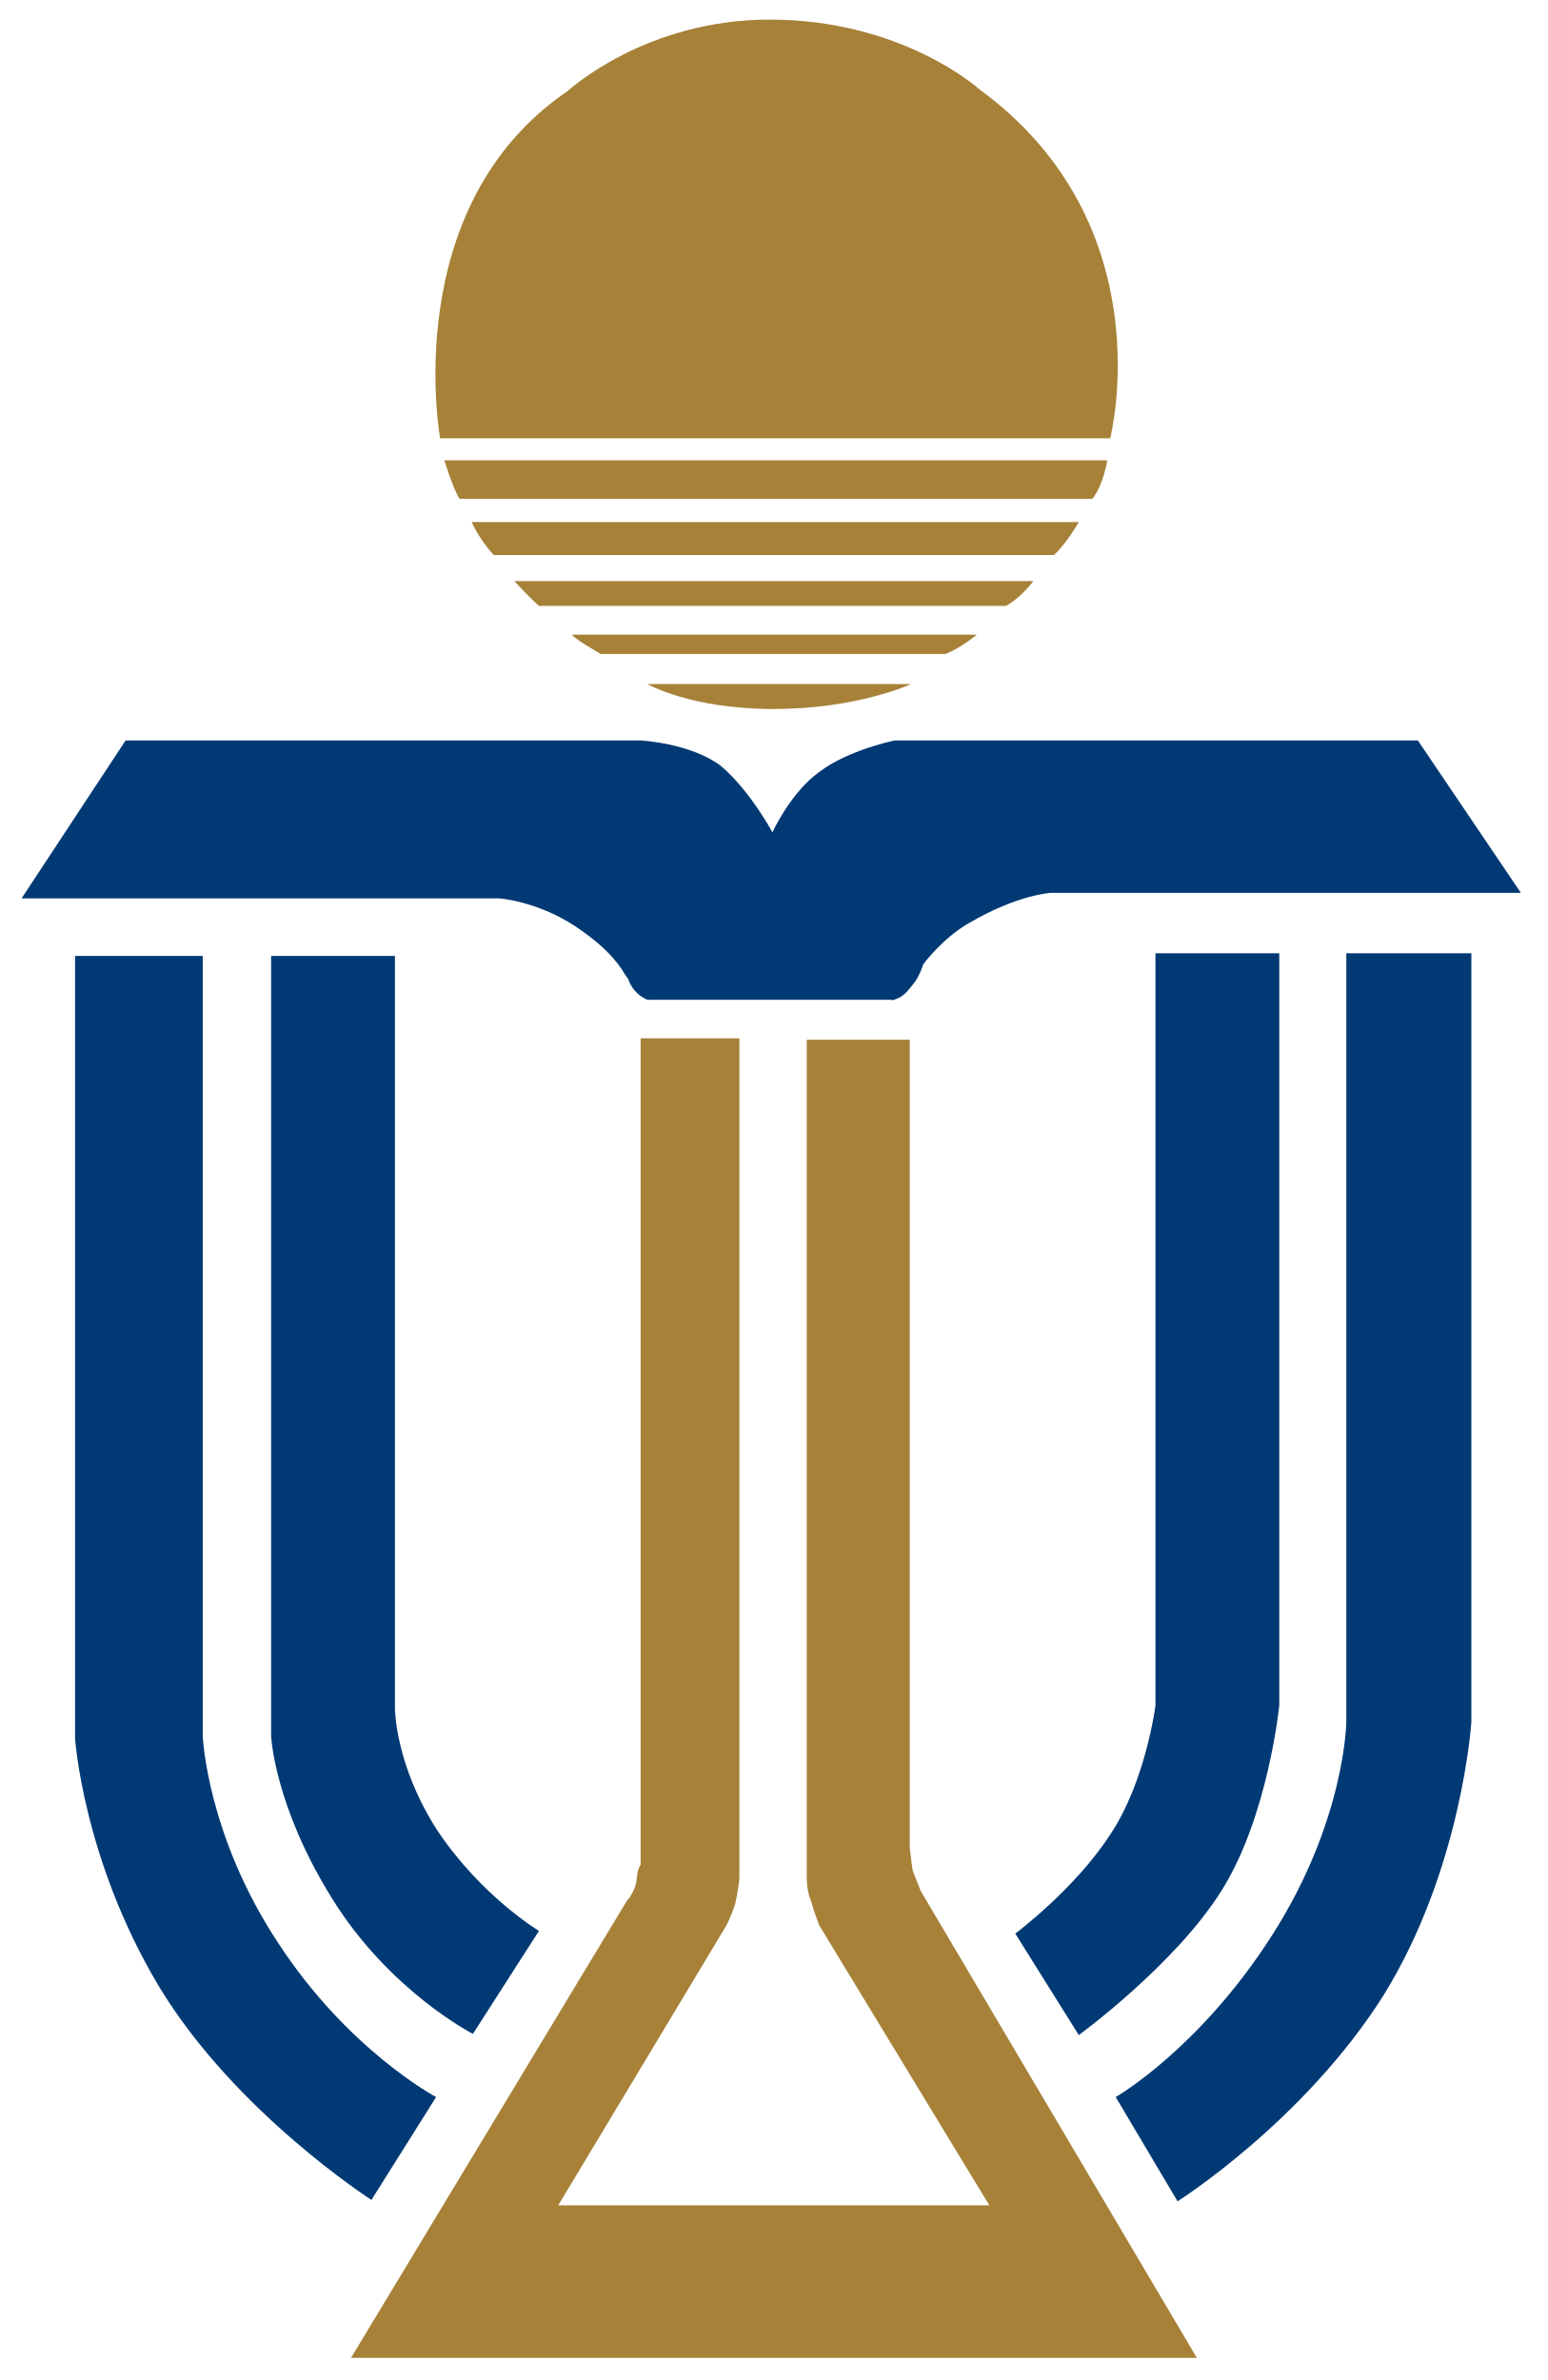
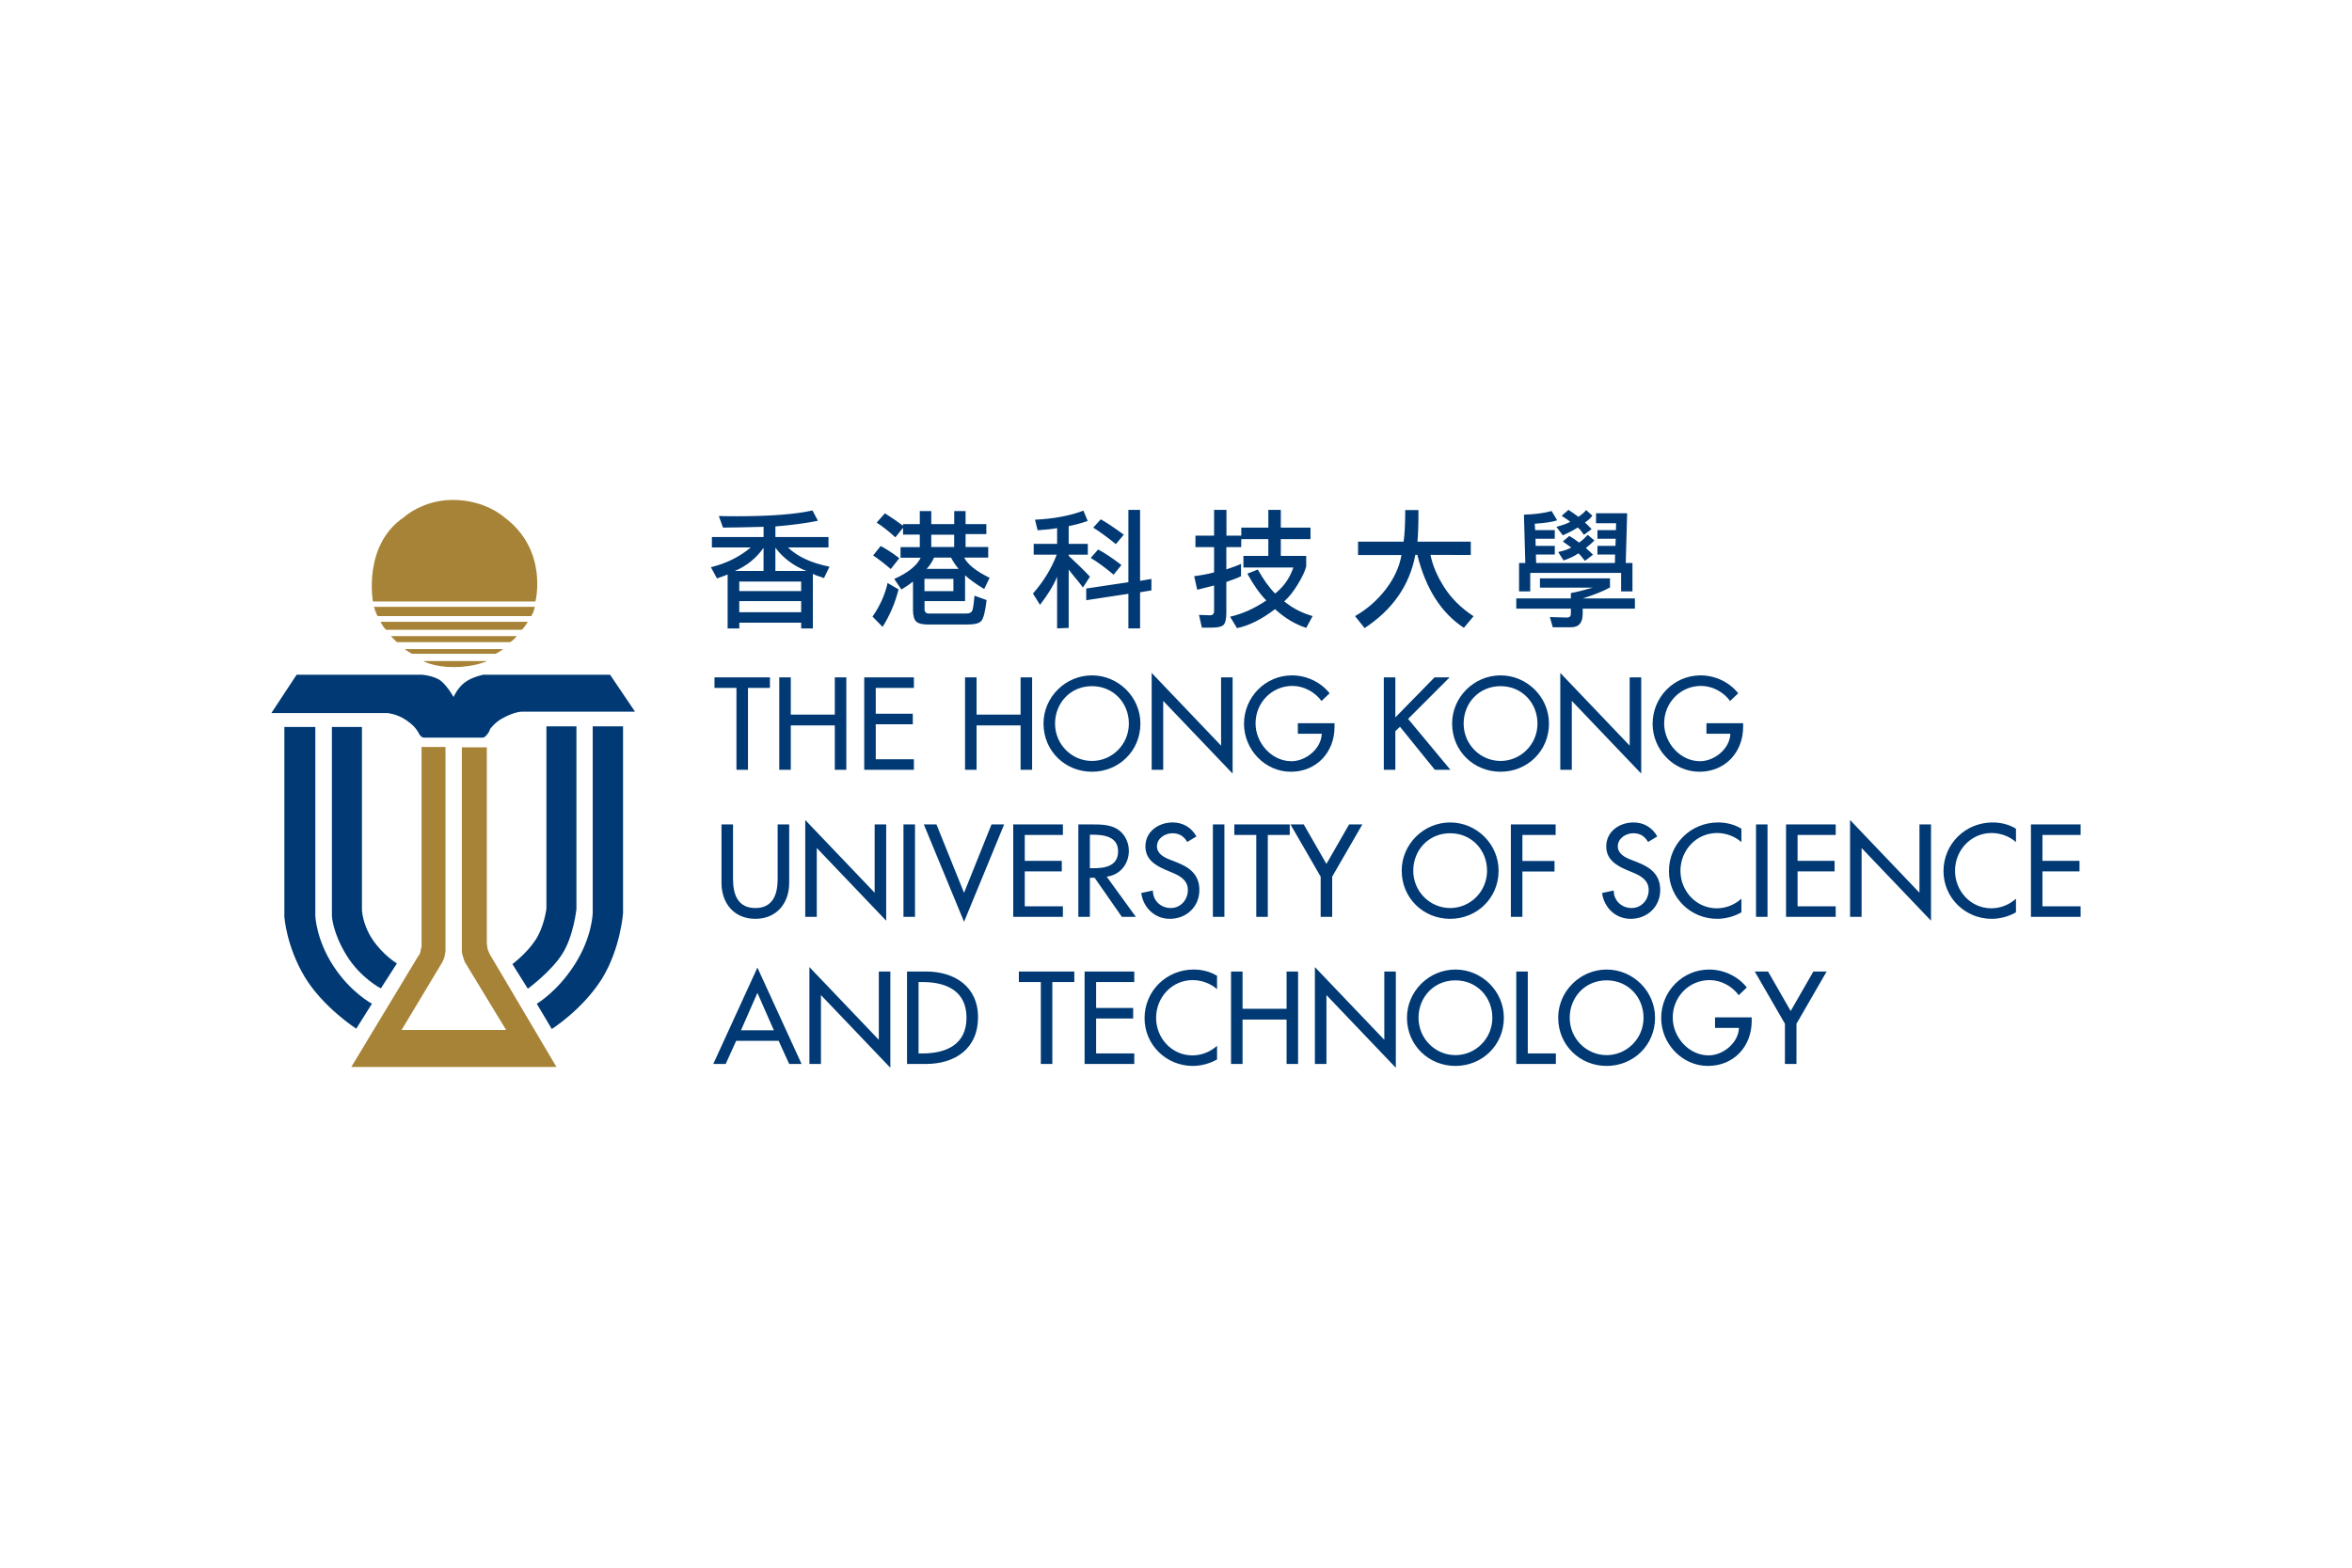
- <svg xmlns="http://www.w3.org/2000/svg" version="1.1" id="Layer_1" x="0px" y="0px" width="254.951" height="392.232" viewBox="0 0 390 600" enable-background="new 0 0 390 600" xml:space="preserve">
-   <g>
-     <g>
-       <path fill="#A68137" d="M275.387,125.75c2.789-3.484,3.751-9.706,3.751-9.706H112.028c0,0,2.062,6.893,3.806,9.706H275.387z" />
-       <path fill="#A68137" d="M265.683,139.927c3.103-2.763,6.272-8.312,6.272-8.312H118.92c0,0,1.718,4.156,5.549,8.312H265.683z" />
-       <path fill="#A68137" d="M253.604,152.752c3.782-2.065,6.903-6.255,6.903-6.255H129.672c0,0,3.11,3.484,6.196,6.255H253.604z" />
-       <path fill="#A68137" d="M238.324,164.864c3.781-1.418,7.964-4.87,7.964-4.87H144.23c0,0,0,0.747,7.241,4.87H238.324z" />
-       <path fill="#A68137" d="M163.219,172.454c0,0,10.752,6.28,31.854,6.28c21.134,0,34.59-6.28,34.59-6.28H163.219z" />
-       <path fill="#003974" d="M161.502,186.665c0,0,12.816,0.672,20.382,6.553c7.293,6.264,12.842,16.616,12.842,16.616     s4.504-9.979,11.791-15.198c7.252-5.582,19.049-7.971,19.049-7.971h131.867l25.965,38.424H264.984c0,0-8.293,0.333-20.755,7.649     c-6.603,3.749-11.48,10.345-11.48,10.345s-0.963,3.119-2.389,4.812c-1.395,1.767-2.439,3.177-4.133,3.824     c-1.758,0.747-1.393,0.332-1.393,0.332h-61.616c0,0-2.488-0.979-3.784-3.111c-1.392-2.065-0.372-1.352-1.741-3.045     c-1.045-1.716-3.483-6.262-12.817-12.484c-9.68-6.296-19.039-6.927-19.039-6.927H5.436l26.23-39.819H161.502z" />
-       <path fill="#003974" d="M68.35,240.993v196.59c0,0,0.696,17.37,15.256,40.863c14.533,23.544,35.613,34.294,35.613,34.294     l16.649-25.957c0,0-14.509-8.685-25.607-25.309c-10.703-16.574-10.703-30.812-10.703-30.812v-189.67H68.35z" />
-       <path fill="#003974" d="M291.282,240.32v189.647c0,0-2.405,19.062-11.415,32.552c-9.008,13.837-23.923,24.937-23.923,24.937     l16.011,25.584c0,0,24.189-17.621,35.936-36.335c11.797-18.665,14.601-46.737,14.601-46.737V240.32H291.282z" />
-       <path fill="#003974" d="M18.925,240.993v197.311c0,0,2.041,30.487,21.054,62.318c19.113,31.804,53.656,53.979,53.656,53.979     l16.301-25.932c0,0-22.174-11.771-39.794-38.823c-18.068-27.326-19.038-52.263-19.038-52.263v-196.59H18.925z" />
-       <path fill="#A68137" d="M161.502,261.756v208.378c0,0-0.771,0.722-1.021,3.783c-0.374,3.161-2.438,5.251-2.438,5.251     L88.483,594.42h213.234l-69.616-117.715l-2.058-5.227l-0.696-5.5V262.13h-25.966v211.539c0,0,0,3.036,1.046,5.5     c0.647,2.438,2.089,6.197,2.089,6.197l42.891,70.604H140.721l42.208-70.255c0,0,1.395-2.415,2.439-5.873     c0.722-3.137,1.02-6.173,1.02-6.173V261.756H161.502z" />
-       <path fill="#003974" d="M339.396,240.32v193.853c0,0-0.299,24.912-18.665,53.632c-18.35,28.77-39.471,40.864-39.471,40.864     l15.596,26.28c0,0,31.806-20.085,51.914-51.914c19.744-31.855,22.15-68.862,22.15-68.862V240.32H339.396z" />
-       <path fill="#A68137" d="M110.956,110.494c0,0-10.701-58.459,32.203-87.585c0,0,19.387-17.968,50.845-17.968     c33.618,0,52.964,17.628,52.964,17.628c46.738,34.236,32.899,87.926,32.899,87.926H110.956z" />
-     </g>
-   </g>
+ <svg xmlns="http://www.w3.org/2000/svg" height="800" width="1200" viewBox="-46.268 -24.208 400.99 145.248">
+   <path d="M44.283 19.817c.457-.571.617-1.592.617-1.592H17.485s.339 1.131.625 1.592zm-1.593 2.326c.51-.454 1.029-1.363 1.029-1.363H18.616s.282.682.911 1.363zm-1.98 2.104c.621-.339 1.131-1.025 1.131-1.025H20.38s.511.571 1.016 1.025zm-2.506 1.987c.621-.233 1.307-.799 1.307-.799H22.769s0 .123 1.188.799zm-12.321 1.245s1.763 1.03 5.225 1.03c3.466 0 5.674-1.03 5.674-1.03z" fill="#A78337" />
+   <path d="M25.601 29.81s2.103.11 3.344 1.075c1.196 1.027 2.106 2.726 2.106 2.726s.739-1.637 1.935-2.493c1.188-.916 3.123-1.308 3.123-1.308h21.633L62 36.113H42.576s-1.36.055-3.405 1.255c-1.082.615-1.882 1.696-1.882 1.696s-.159.512-.392.79c-.229.29-.4.521-.677.627-.29.123-.229.055-.229.055H25.883s-.409-.161-.621-.51c-.229-.339-.061-.222-.285-.5-.171-.282-.572-1.028-2.103-2.048-1.588-1.033-3.124-1.136-3.124-1.136H0l4.303-6.532z" fill="#003974" />
+   <path d="M10.321 38.722V70.97s.115 2.85 2.502 6.704c2.384 3.861 5.842 5.625 5.842 5.625l2.73-4.258s-2.379-1.425-4.2-4.152c-1.755-2.718-1.755-5.054-1.755-5.054V38.722zm36.57-.111V69.72s-.396 3.127-1.874 5.34c-1.478 2.271-3.923 4.09-3.923 4.09l2.625 4.198s3.968-2.891 5.895-5.961c1.935-3.062 2.396-7.667 2.396-7.667V38.611z" fill="#003974" />
+   <path d="M2.213 38.722v32.367s.335 5.001 3.454 10.222c3.135 5.217 8.802 8.855 8.802 8.855l2.674-4.255s-3.637-1.931-6.528-6.368c-2.964-4.482-3.123-8.573-3.123-8.573V38.722z" fill="#003974" />
+   <path d="M25.601 42.128v34.183s-.126.117-.167.62c-.061.518-.4.861-.4.861l-11.41 18.905h34.978l-11.418-19.31-.338-.857-.115-.902V42.189h-4.258v34.7s0 .499.171.903c.106.399.343 1.017.343 1.017l7.034 11.581H22.192l6.924-11.524s.229-.396.4-.964c.118-.514.167-1.013.167-1.013V42.128z" fill="#A78337" />
+   <path d="M54.783 38.611V70.41s-.049 4.087-3.062 8.799c-3.008 4.718-6.475 6.702-6.475 6.702l2.56 4.312s5.217-3.294 8.516-8.516c3.237-5.226 3.633-11.297 3.633-11.297V38.611z" fill="#003974" />
+   <path d="M17.31 17.315s-1.755-9.59 5.283-14.367c0 0 3.18-2.948 8.34-2.948 5.515 0 8.688 2.892 8.688 2.892 7.667 5.616 5.397 14.423 5.397 14.423z" fill="#A78337" />
+   <path d="M92.318 12.608v9.311h-1.992v-.986H79.779v.986h-1.995v-9.202c-.355.157-.963.38-1.82.666l-1.031-1.909c2.602-.629 4.868-1.752 6.797-3.368h-6.626v-1.78h8.812v-1.74c-3.217.085-5.524.131-6.924.131l-.708-1.974c.814.029 1.823.042 3.023.042 5.703 0 10.018-.328 12.948-.988l.922 1.76c-1.945.4-4.36.723-7.247.966v1.802h9.048v1.78h-6.905c1.629 1.572 3.988 2.666 7.077 3.282l-.945 1.952c-.285-.131-.6-.245-.943-.343-.342-.102-.658-.229-.944-.388zm-13.3-.491h4.891V8.169c-1.245 1.773-2.875 3.087-4.891 3.948zm11.304 1.8H79.769v1.63h10.553zM79.769 19.15h10.553v-1.889H79.769zm6.156-11.002v3.968h5.297c-2.188-.86-3.954-2.182-5.297-3.968zm21 7.109c-.585 2.319-1.494 4.449-2.723 6.393l-1.717-1.759c1.26-1.786 2.117-3.695 2.574-5.725zm-1.329-3.474c-1.159-.985-2.159-1.757-3.002-2.314l1.286-1.61c1.017.544 2.074 1.238 3.174 2.079zm2.097-7.656h2.854V1.896h1.959v2.232h3.911V1.896h1.935v2.232h3.539v1.694h-3.539v2.209h3.86v1.8h-4.097c.571 1.16 2.017 2.311 4.333 3.454l-.923 1.909c-1.315-.787-2.403-1.566-3.259-2.338v4.397h-6.906v1.372c0 .5.251.751.751.751h6.369c.6 0 .957-.222 1.071-.666.115-.457.223-1.25.323-2.38l2.06.751c-.229 1.987-.537 3.181-.923 3.581-.372.388-1.108.58-2.208.58h-6.948c-.916 0-1.56-.171-1.931-.514-.356-.357-.535-1.022-.535-1.994v-4.805c-.359.299-1.016.751-1.973 1.352l-1.224-1.803c2.374-1.071 3.875-2.279 4.503-3.625h-3.431v-1.8h3.282V5.907h-2.854V4.749l-1.309 1.629c-1.172-1.071-2.237-1.908-3.195-2.508l1.415-1.588c1.217.773 2.246 1.479 3.089 2.124v-.279zm3.651 9.33v2.103h4.934v-2.103zm1.631-3.625c-.316.731-.736 1.375-1.266 1.931h5.468c-.471-.528-.908-1.171-1.308-1.931zm-.473-3.903v2.102h3.905V5.929zM133.96 4.81c-.756.144-1.864.266-3.325.364l-.449-1.8c3.202-.156 5.954-.671 8.256-1.544l.729 1.76c-1.029.356-2.109.65-3.238.879v3.025h3.259v1.844h-3.259v.193c1.6 1.486 2.809 2.674 3.625 3.56l-1.201 1.845c-.431-.6-.857-1.143-1.288-1.63-.373-.443-.751-.922-1.136-1.437v9.953l-1.974.085V13.09c-.542 1.372-1.516 2.975-2.917 4.805l-1.202-1.931c1.802-2.046 3.153-4.254 4.053-6.627h-3.925V7.493h3.99V4.81zm4.963 12.292v-1.995l7.186-1.074V1.7h1.993v12.099l1.932-.323v1.953l-1.932.321v6.156h-1.993v-5.898zm4.669-4.355c-1.473-1.229-2.774-2.18-3.903-2.854l1.266-1.437c1.071.559 2.394 1.437 3.969 2.64zm.385-5.213c-1.585-1.271-2.874-2.208-3.86-2.809l1.287-1.416c.931.517 2.238 1.388 3.925 2.616zm21.363.517h-2.531v3.793c1.144-.372 1.98-.686 2.506-.943v2.102c-.44.244-1.277.572-2.506.987v5.255c0 1.015-.146 1.686-.433 2.017-.302.343-.979.514-2.041.514h-1.698l-.49-2.168 1.862.066c.474 0 .71-.237.71-.708v-4.375c-1.217.314-2.173.558-2.874.729l-.517-2.318c1.243-.156 2.373-.371 3.391-.642V8.051h-3.175V6.096h3.175V1.7h2.11v4.396h2.531V4.725h4.609V1.7h2.126v3.025h5.063v1.952h-5.063v2.874h4.332v1.78c-.188.774-.657 1.78-1.412 3.025-.747 1.245-1.527 2.225-2.343 2.939 1.433 1.172 3.044 2.009 4.85 2.509l-1.095 2.017c-1.887-.615-3.658-1.681-5.319-3.196-2.258 1.728-4.417 2.81-6.479 3.239l-1.176-1.951c2.058-.459 4.114-1.38 6.173-2.768-1.099-1.115-2.181-2.638-3.233-4.568l1.78-.708c.983 1.745 1.967 3.111 2.955 4.096 1.462-1.157 2.498-2.638 3.111-4.439h-8.517V9.55h4.246V6.676h-4.609zm32.28 1.318c.331 1.745 1.103 3.573 2.315 5.491 1.217 1.916 2.891 3.574 5.021 4.977l-1.648 1.973c-3.862-2.531-6.507-6.679-7.937-12.44h-.343c-.96 5.162-3.841 9.321-8.646 12.484l-1.629-2.04c2.028-1.157 3.776-2.68 5.233-4.568 1.441-1.886 2.339-3.837 2.683-5.854h-7.402V7.117h7.766c.184-1.302.277-3.095.277-5.384h2.254c0 2.46-.058 4.254-.172 5.384h9.092v2.274zm30.597 4.001v1.564c-1.257.672-2.809 1.294-4.653 1.866h8.9v1.737h-8.9v.879c0 1.53-.653 2.295-1.952 2.295h-3.15l-.495-1.736 2.936.085c.433 0 .646-.215.646-.644v-.879h-9.309V16.8h9.309v-.923c.988-.171 2.237-.477 3.756-.922h-9.03V13.37zm1.896-.923H214.62V15.6h-1.906v-4.847h1.069l-.237-8.237c1.861-.057 3.438-.266 4.72-.622l.947 1.585c-.801.273-2.074.465-3.821.58l.065 1.094h3.347v1.46h-3.282l.021 1.222h3.262v1.48h-3.217l.041 1.437h13.432l.024-1.437h-3.005v-1.48h3.07l.041-1.222h-3.111v-1.46h3.151l.025-1.18h-3.414V2.279h5.3l-.237 8.474h1.144V15.6h-1.935v-3.153zm-7.431-7.722c-.711.457-1.551.895-2.507 1.31l-1.095-1.438c1.201-.329 1.989-.623 2.36-.88-.358-.286-.845-.62-1.462-1.008l1.16-1.008c.56.359 1.127.751 1.697 1.18.613-.414 1.05-.8 1.308-1.157l1.068.965c-.31.429-.734.815-1.265 1.158.285.257.669.637 1.14 1.136l-1.311.966c-.57-.816-.934-1.224-1.093-1.224zm.131 4.397c-.657.457-1.494.857-2.507 1.2l-.923-1.437c.984-.212 1.73-.471 2.229-.772-.285-.213-.767-.556-1.437-1.028l1.114-.943c.274.184.523.343.752.472.273.185.571.406.901.663.425-.269.923-.714 1.479-1.328l1.135.965c-.526.529-1.013.958-1.453 1.286.412.359.82.737 1.221 1.138l-1.376 1.05c-.654-.844-1.037-1.266-1.135-1.266zM81.254 46.019h-1.965V32.053h-3.744v-1.798h9.451v1.798h-3.742zm14.802-9.408v-6.357h1.966v15.764h-1.966V38.45h-7.505v7.569h-1.964V30.254h1.964v6.357zm5.019-6.357h8.467v1.798h-6.503v4.412h6.315v1.797h-6.315v5.959h6.503v1.798h-8.467zm26.656 6.357v-6.357h1.965v15.764h-1.965V38.45h-7.505v7.569h-1.965V30.254h1.965v6.357zm20.427 1.524c0 4.685-3.7 8.218-8.259 8.218s-8.259-3.533-8.259-8.218c0-4.515 3.741-8.215 8.259-8.215 4.515 0 8.259 3.7 8.259 8.215zm-1.967 0c0-3.47-2.591-6.376-6.292-6.376-3.702 0-6.292 2.906-6.292 6.376 0 3.597 2.884 6.376 6.292 6.376 3.407.001 6.292-2.779 6.292-6.376zm3.89-8.634l11.83 12.398V30.254h1.969v16.413l-11.834-12.398v11.75h-1.965zm31.172 8.573v.627c0 4.328-3.054 7.652-7.463 7.652-4.412 0-7.969-3.805-7.969-8.174 0-4.538 3.643-8.259 8.173-8.259 2.45 0 4.875 1.107 6.422 3.054l-1.38 1.315c-1.131-1.547-3.032-2.572-4.956-2.572-3.531 0-6.29 2.864-6.29 6.397 0 3.306 2.718 6.441 6.123 6.441 2.449 0 5.078-2.114 5.164-4.683h-4.078v-1.798zm17.057-7.82h2.572l-7.087 7.087 7.213 8.677h-2.653l-5.94-7.338-.792.752v6.585h-1.967V30.254h1.967v6.835zm19.506 7.881c0 4.685-3.698 8.218-8.255 8.218s-8.259-3.533-8.259-8.218c0-4.515 3.744-8.215 8.259-8.215 4.515 0 8.255 3.7 8.255 8.215zm-1.96 0c0-3.47-2.596-6.376-6.295-6.376s-6.295 2.906-6.295 6.376c0 3.597 2.886 6.376 6.295 6.376 3.405.001 6.295-2.779 6.295-6.376zm3.887-8.634l11.831 12.398V30.254h1.967v16.413l-11.834-12.398v11.75h-1.964zm31.173 8.573v.627c0 4.328-3.055 7.652-7.463 7.652-4.417 0-7.969-3.805-7.969-8.174 0-4.538 3.637-8.259 8.173-8.259 2.45 0 4.875 1.107 6.422 3.054l-1.381 1.315c-1.13-1.547-3.033-2.572-4.955-2.572-3.531 0-6.292 2.864-6.292 6.397 0 3.306 2.72 6.441 6.124 6.441 2.445 0 5.079-2.114 5.164-4.683h-4.077v-1.798zM78.704 55.335v9.307c0 2.572.773 4.952 3.805 4.952s3.805-2.38 3.805-4.952v-9.307h1.966v9.977c0 3.47-2.153 6.124-5.771 6.124-3.617 0-5.771-2.654-5.771-6.124v-9.977zm12.314-.752l11.833 12.399V55.335h1.965V71.75L92.983 59.352v11.749h-1.966V54.583zm18.712 16.518h-1.966V55.335h1.966zm8.362-4.099l4.683-11.667h2.153l-6.836 16.603-6.858-16.603h2.154zm8.384-11.667h8.467v1.8h-6.501v4.413h6.314v1.796h-6.314v5.961h6.501v1.796h-8.467zm20.907 15.766h-2.384l-4.641-6.67h-.815v6.67h-1.966V55.335h2.384c1.402 0 2.905.024 4.161.734 1.316.771 2.068 2.257 2.068 3.764 0 2.254-1.505 4.14-3.783 4.409zm-7.84-8.299h.628c2.005 0 4.182-.381 4.182-2.888 0-2.465-2.344-2.824-4.286-2.824h-.523v5.712zm16.6-4.476c-.584-.983-1.338-1.485-2.53-1.485-1.255 0-2.634.857-2.634 2.236 0 1.238 1.213 1.883 2.196 2.259l1.129.44c2.235.878 3.908 2.11 3.908 4.743 0 2.867-2.215 4.916-5.037 4.916-2.552 0-4.537-1.883-4.872-4.409l1.985-.42c-.021 1.734 1.359 2.987 3.054 2.987 1.695 0 2.906-1.42 2.906-3.074 0-1.689-1.359-2.425-2.719-2.987l-1.087-.458c-1.797-.775-3.428-1.8-3.428-3.997 0-2.551 2.258-4.078 4.642-4.078 1.755 0 3.198.857 4.055 2.385zm6.335 12.775h-1.963V55.335h1.963zm7.401 0h-1.967V57.135h-3.74v-1.8h9.447v1.8h-3.74zm3.868-15.766h2.258l3.87 6.736 3.865-6.736h2.257l-5.143 8.907V71.1h-1.964v-6.858zm35.479 7.882c0 4.684-3.698 8.219-8.258 8.219-4.561 0-8.26-3.535-8.26-8.219 0-4.515 3.744-8.218 8.26-8.218 4.519 0 8.258 3.703 8.258 8.218zm-1.968 0c0-3.469-2.588-6.376-6.29-6.376-3.703 0-6.292 2.907-6.292 6.376 0 3.598 2.883 6.377 6.292 6.377 3.408 0 6.29-2.78 6.29-6.377zm6.026-6.082v4.43h5.476v1.8h-5.476v7.736h-1.967V55.335h7.634v1.8zm21.424 1.191c-.58-.983-1.335-1.485-2.526-1.485-1.254 0-2.634.857-2.634 2.236 0 1.238 1.213 1.883 2.196 2.259l1.127.44c2.237.878 3.911 2.11 3.911 4.743 0 2.867-2.217 4.916-5.038 4.916-2.555 0-4.539-1.883-4.874-4.409l1.988-.42c-.021 1.734 1.359 2.987 3.049 2.987 1.699 0 2.907-1.42 2.907-3.074 0-1.689-1.355-2.425-2.719-2.987l-1.087-.458c-1.795-.775-3.428-1.8-3.428-3.997 0-2.551 2.262-4.078 4.646-4.078 1.756 0 3.196.857 4.054 2.385zm15.914.021c-1.127-1.004-2.677-1.547-4.16-1.547-3.531 0-6.233 2.948-6.233 6.438 0 3.455 2.679 6.401 6.189 6.401 1.551 0 3.033-.587 4.204-1.633v2.319c-1.212.71-2.76 1.11-4.14 1.11-4.494 0-8.214-3.576-8.214-8.132 0-4.662 3.74-8.305 8.382-8.305 1.38 0 2.78.336 3.972 1.07zm4.454 12.754h-1.963V55.335h1.963zm3.156-15.766h8.467v1.8H260.2v4.413h6.311v1.796H260.2v5.961h6.499v1.796h-8.467zm10.916-.752l11.831 12.399V55.335h1.968V71.75l-11.835-12.398v11.749h-1.964zm28.283 3.764c-1.127-1.004-2.675-1.547-4.156-1.547-3.535 0-6.233 2.948-6.233 6.438 0 3.455 2.674 6.401 6.188 6.401 1.547 0 3.033-.587 4.201-1.633v2.319c-1.209.71-2.759 1.11-4.14 1.11-4.491 0-8.214-3.576-8.214-8.132 0-4.662 3.739-8.305 8.386-8.305 1.38 0 2.776.336 3.968 1.07zm2.552-3.012h8.471v1.8h-6.507v4.413h6.318v1.796h-6.318v5.961h6.507v1.796h-8.471zM79.247 92.231l-1.796 3.952h-2.114l7.526-16.436 7.528 16.436h-2.113l-1.798-3.952zm3.616-8.172l-2.8 6.377h5.603zm8.865-4.394l11.833 12.398V80.417h1.966v16.415L93.694 84.434v11.75h-1.966zm16.642.752h3.262c4.83 0 8.845 2.556 8.845 7.802 0 5.372-3.931 7.965-8.908 7.965h-3.199zm1.966 13.97h.69c4.015 0 7.485-1.506 7.485-6.087 0-4.601-3.47-6.083-7.485-6.083h-.69zm22.808 1.797h-1.962V82.217h-3.745v-1.8h9.452v1.8h-3.745zm5.5-15.767h8.468v1.8h-6.503v4.414h6.314v1.796h-6.314v5.96h6.503v1.797h-8.468zm22.581 3.013c-1.131-1.005-2.679-1.547-4.162-1.547-3.533 0-6.229 2.947-6.229 6.438 0 3.453 2.675 6.401 6.187 6.401 1.546 0 3.032-.589 4.204-1.633v2.318c-1.216.71-2.759 1.11-4.143 1.11-4.492 0-8.215-3.576-8.215-8.133 0-4.661 3.741-8.303 8.383-8.303 1.378 0 2.782.335 3.975 1.07zm11.856 3.346v-6.359h1.96v15.767h-1.96v-7.569h-7.507v7.569h-1.964V80.417h1.964v6.359zm4.825-7.111l11.836 12.398V80.417h1.963v16.415l-11.83-12.398v11.75h-1.969zm32.218 8.635c0 4.683-3.698 8.218-8.259 8.218-4.556 0-8.259-3.535-8.259-8.218 0-4.516 3.743-8.218 8.259-8.218 4.52 0 8.259 3.702 8.259 8.218zm-1.962 0c0-3.47-2.593-6.376-6.296-6.376-3.698 0-6.291 2.906-6.291 6.376 0 3.597 2.882 6.377 6.291 6.377 3.408 0 6.296-2.781 6.296-6.377zm6.041 6.087h4.789v1.797h-6.753V80.417h1.964zm21.698-6.087c0 4.683-3.698 8.218-8.255 8.218-4.556 0-8.258-3.535-8.258-8.218 0-4.516 3.743-8.218 8.258-8.218 4.516 0 8.255 3.702 8.255 8.218zm-1.964 0c0-3.47-2.592-6.376-6.291-6.376-3.703 0-6.295 2.906-6.295 6.376 0 3.597 2.887 6.377 6.295 6.377 3.405 0 6.291-2.781 6.291-6.377zm18.44-.061v.628c0 4.327-3.054 7.65-7.463 7.65-4.409 0-7.969-3.805-7.969-8.173 0-4.54 3.642-8.263 8.178-8.263 2.445 0 4.87 1.111 6.422 3.054l-1.381 1.318c-1.131-1.548-3.037-2.571-4.955-2.571-3.536 0-6.295 2.861-6.295 6.396 0 3.307 2.718 6.442 6.122 6.442 2.45 0 5.084-2.115 5.169-4.687h-4.078v-1.796h6.25zm.523-7.822h2.262l3.862 6.735 3.87-6.735h2.262l-5.145 8.908v6.858h-1.967v-6.858z" fill="#003974" />
</svg>
